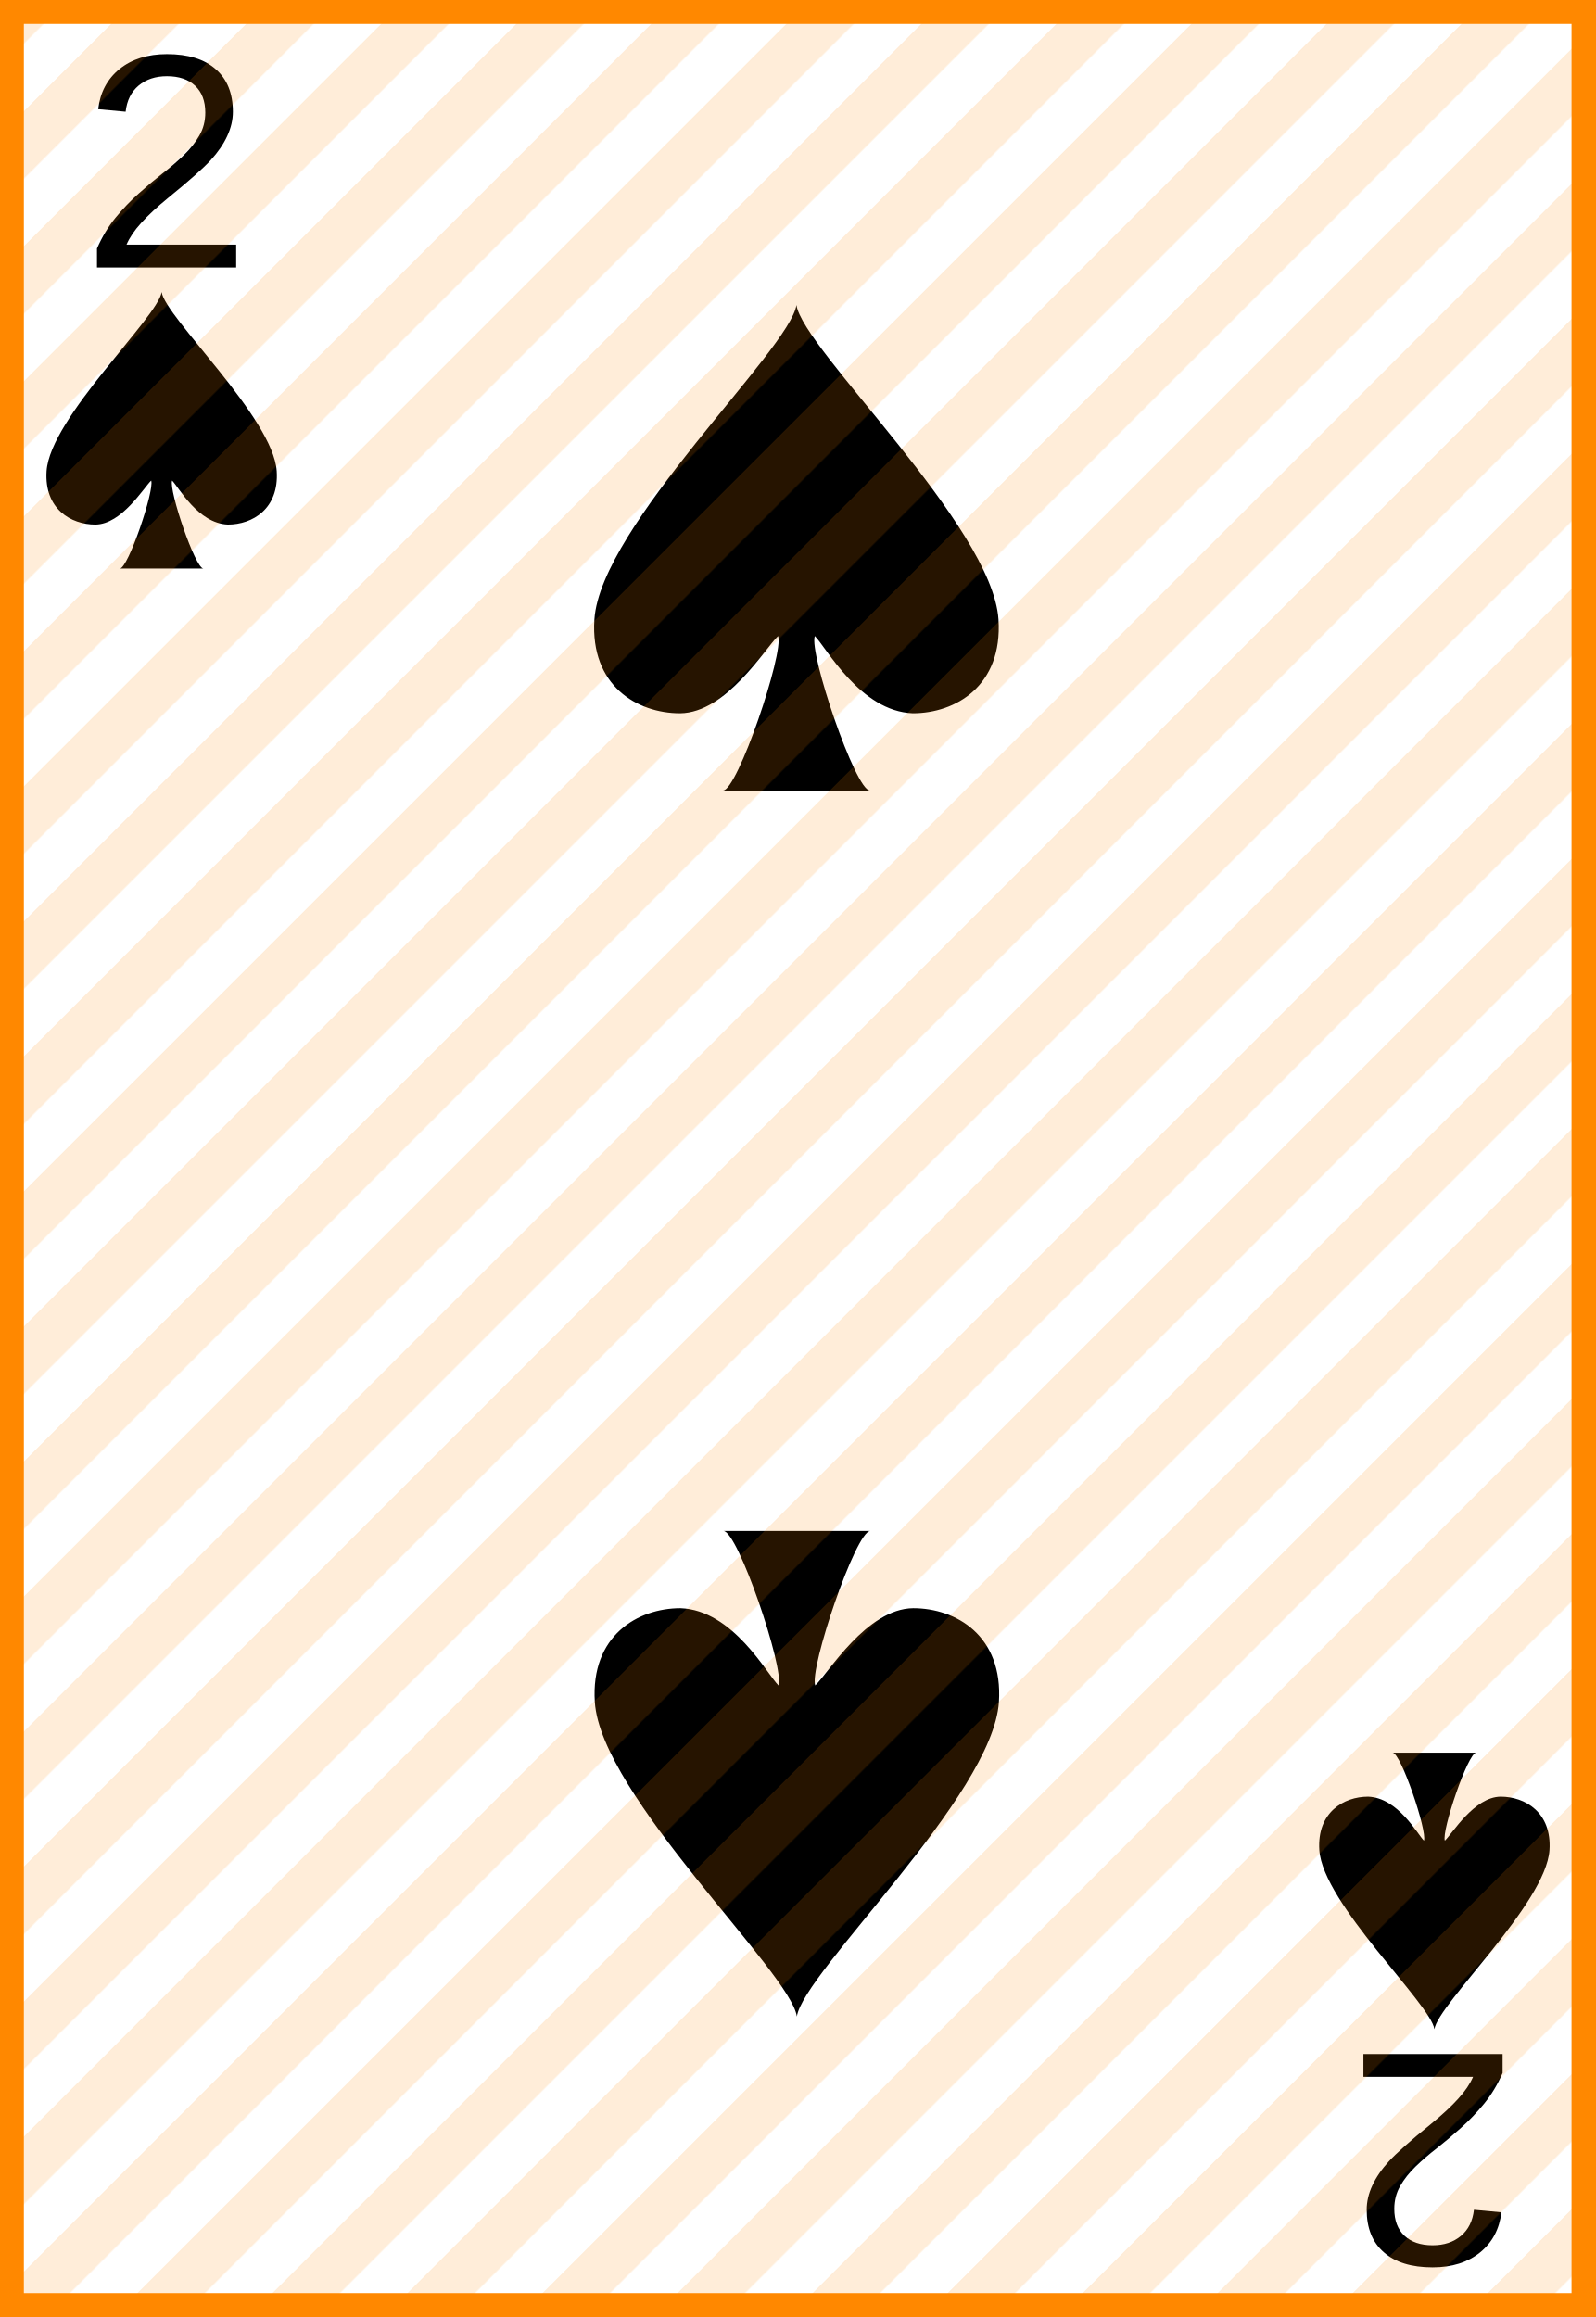
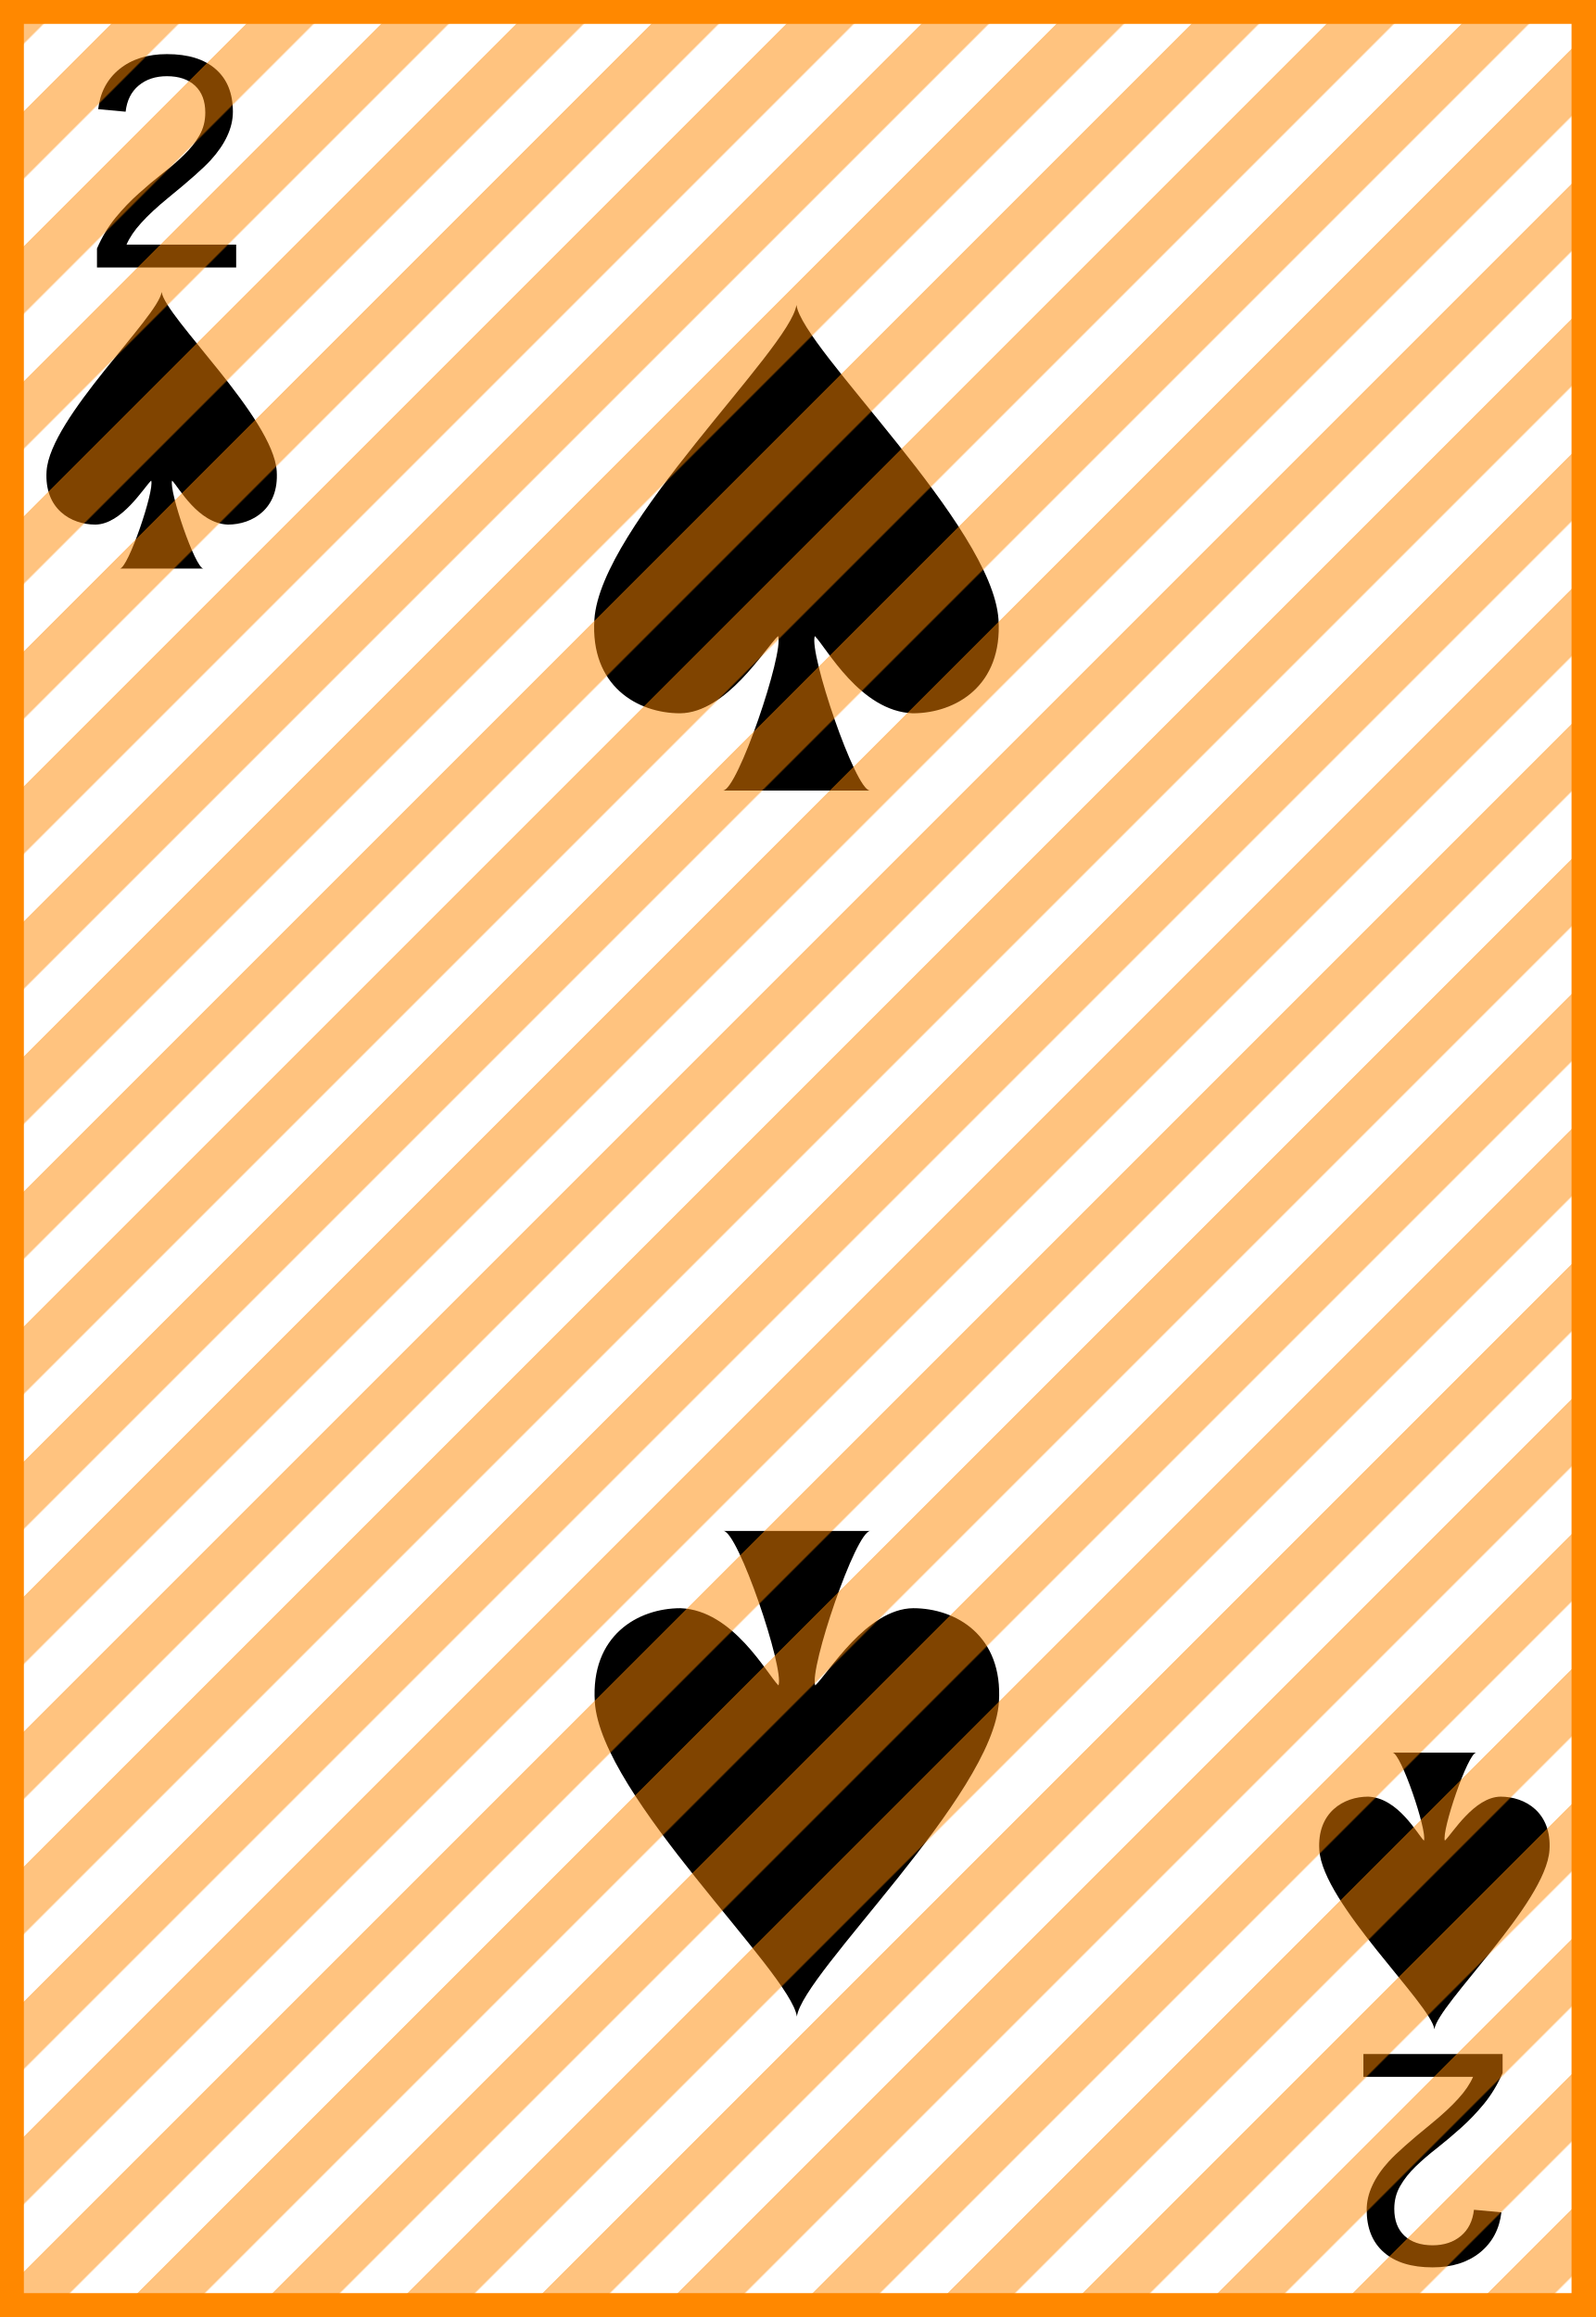
<svg xmlns="http://www.w3.org/2000/svg" width="167.087pt" height="242.667pt" viewBox="0 0 167.087 242.667" xml:space="preserve" id="svg2" version="1.1">
  <defs id="defs41" />
  <pattern id="diagonalStripes" patternUnits="userSpaceOnUse" width="10" height="10" patternTransform="rotate(45)">
-     <line x1="0" y="0" x2="0" y2="10" stroke="#FF8800" stroke-width="10" opacity="0.15" />
+     <line x1="0" y="0" x2="0" y2="10" stroke="#FF8800" stroke-width="10" opacity="0.5" />
  </pattern>
  <g id="Layer_x0020_1" style="fill-rule:nonzero;clip-rule:nonzero;stroke:#000000;stroke-miterlimit:4;">
    <path style="fill:#FFFFFF;stroke-width:0.5;" d="M166.837,235.548c0,3.777-3.087,6.869-6.871,6.869H7.111c-3.775,0-6.861-3.092-6.861-6.869V7.12C0.25,3.343,3.336,0.25,7.111,0.25h152.855    c3.784,0,6.871,3.093,6.871,6.87v228.428z" id="path5" />
    <g style="stroke:none;" id="g7">
      <g id="g9">
				
			</g>
    </g>
    <g id="g15">
			
		</g>
    <g id="g19">
			
		</g>
    <g style="stroke:none;" id="g23">
      <g id="g25">
				
			</g>
    </g>
    <g style="stroke:none;" id="g31">
      <g id="g33">
				
			</g>
    </g>
  </g>
  <text xml:space="preserve" style="font-size:32px;font-style:normal;font-weight:normal;line-height:125%;letter-spacing:0px;word-spacing:0px;fill:#000000;fill-opacity:1;stroke:none;font-family:Bitstream Vera Sans" x="8.547" y="28.013" id="text3788">
    <tspan id="tspan3790" x="8.547" y="28.013" style="font-style:normal;font-variant:normal;font-weight:normal;font-stretch:normal;font-family:Arial;-inkscape-font-specification:Arial">2</tspan>
  </text>
  <g transform="matrix(1.508595,0,0,1.379325,16.92904,45.0659)" id="layer1-7">
    <path id="sl" d="M 7.989,3.103 C 7.747,-0.954 0.242,-8.59 0,-10.5 c -0.242,1.909 -7.747,9.545 -7.989,13.603 -0.169,2.868 1.695,4.057 3.39,4.057 1.835,-0.022 3.351,-2.801 3.873,-3.341 0.242,0.716 -1.603,6.682 -2.179,6.682 l 5.811,0 C 2.33,10.501 0.485,4.535 0.727,3.819 1.184,4.315 2.524,7.077 4.601,7.16 6.295,7.159 8.158,5.971 7.989,3.103 z" style="fill:#000000" />
  </g>
  <g transform="matrix(2.648679,0,0,2.421718,83.41089,57.36599)" id="layer1-7-88">
    <path id="sl-4" d="M 7.989,3.103 C 7.747,-0.954 0.242,-8.59 0,-10.5 c -0.242,1.909 -7.747,9.545 -7.989,13.603 -0.169,2.868 1.695,4.057 3.39,4.057 1.835,-0.022 3.351,-2.801 3.873,-3.341 0.242,0.716 -1.603,6.682 -2.179,6.682 l 5.811,0 C 2.33,10.501 0.485,4.535 0.727,3.819 1.184,4.315 2.524,7.077 4.601,7.16 6.295,7.159 8.158,5.971 7.989,3.103 z" style="fill:#000000" />
  </g>
  <text xml:space="preserve" style="font-size:32px;font-style:normal;font-weight:normal;line-height:125%;letter-spacing:0px;word-spacing:0px;fill:#000000;fill-opacity:1;stroke:none;font-family:Bitstream Vera Sans" x="-158.978" y="-215.124" id="text3788-7" transform="scale(-1,-1)">
    <tspan id="tspan3790-6" x="-158.978" y="-215.124" style="font-style:normal;font-variant:normal;font-weight:normal;font-stretch:normal;font-family:Arial;-inkscape-font-specification:Arial">2</tspan>
  </text>
  <g transform="matrix(-1.508595,0,0,-1.379325,150.2251,198.0441)" id="layer1-7-3">
    <path id="sl-1" d="M 7.989,3.103 C 7.747,-0.954 0.242,-8.59 0,-10.5 c -0.242,1.909 -7.747,9.545 -7.989,13.603 -0.169,2.868 1.695,4.057 3.39,4.057 1.835,-0.022 3.351,-2.801 3.873,-3.341 0.242,0.716 -1.603,6.682 -2.179,6.682 l 5.811,0 C 2.33,10.501 0.485,4.535 0.727,3.819 1.184,4.315 2.524,7.077 4.601,7.16 6.295,7.159 8.158,5.971 7.989,3.103 z" style="fill:#000000" />
  </g>
  <g transform="matrix(-2.648679,0,0,-2.421718,83.45613,185.7713)" id="layer1-7-88-7">
    <path id="sl-4-5" d="M 7.989,3.103 C 7.747,-0.954 0.242,-8.59 0,-10.5 c -0.242,1.909 -7.747,9.545 -7.989,13.603 -0.169,2.868 1.695,4.057 3.39,4.057 1.835,-0.022 3.351,-2.801 3.873,-3.341 0.242,0.716 -1.603,6.682 -2.179,6.682 l 5.811,0 C 2.33,10.501 0.485,4.535 0.727,3.819 1.184,4.315 2.524,7.077 4.601,7.16 6.295,7.159 8.158,5.971 7.989,3.103 z" style="fill:#000000" />
  </g>
  <rect x="0.25" y="0.25" width="166.587" height="242.167" fill="url(#diagonalStripes)" stroke="none" />
  <rect x="0" y="0" width="167.087" height="242.667" fill="none" stroke="#FF8800" stroke-width="5" />
</svg>
